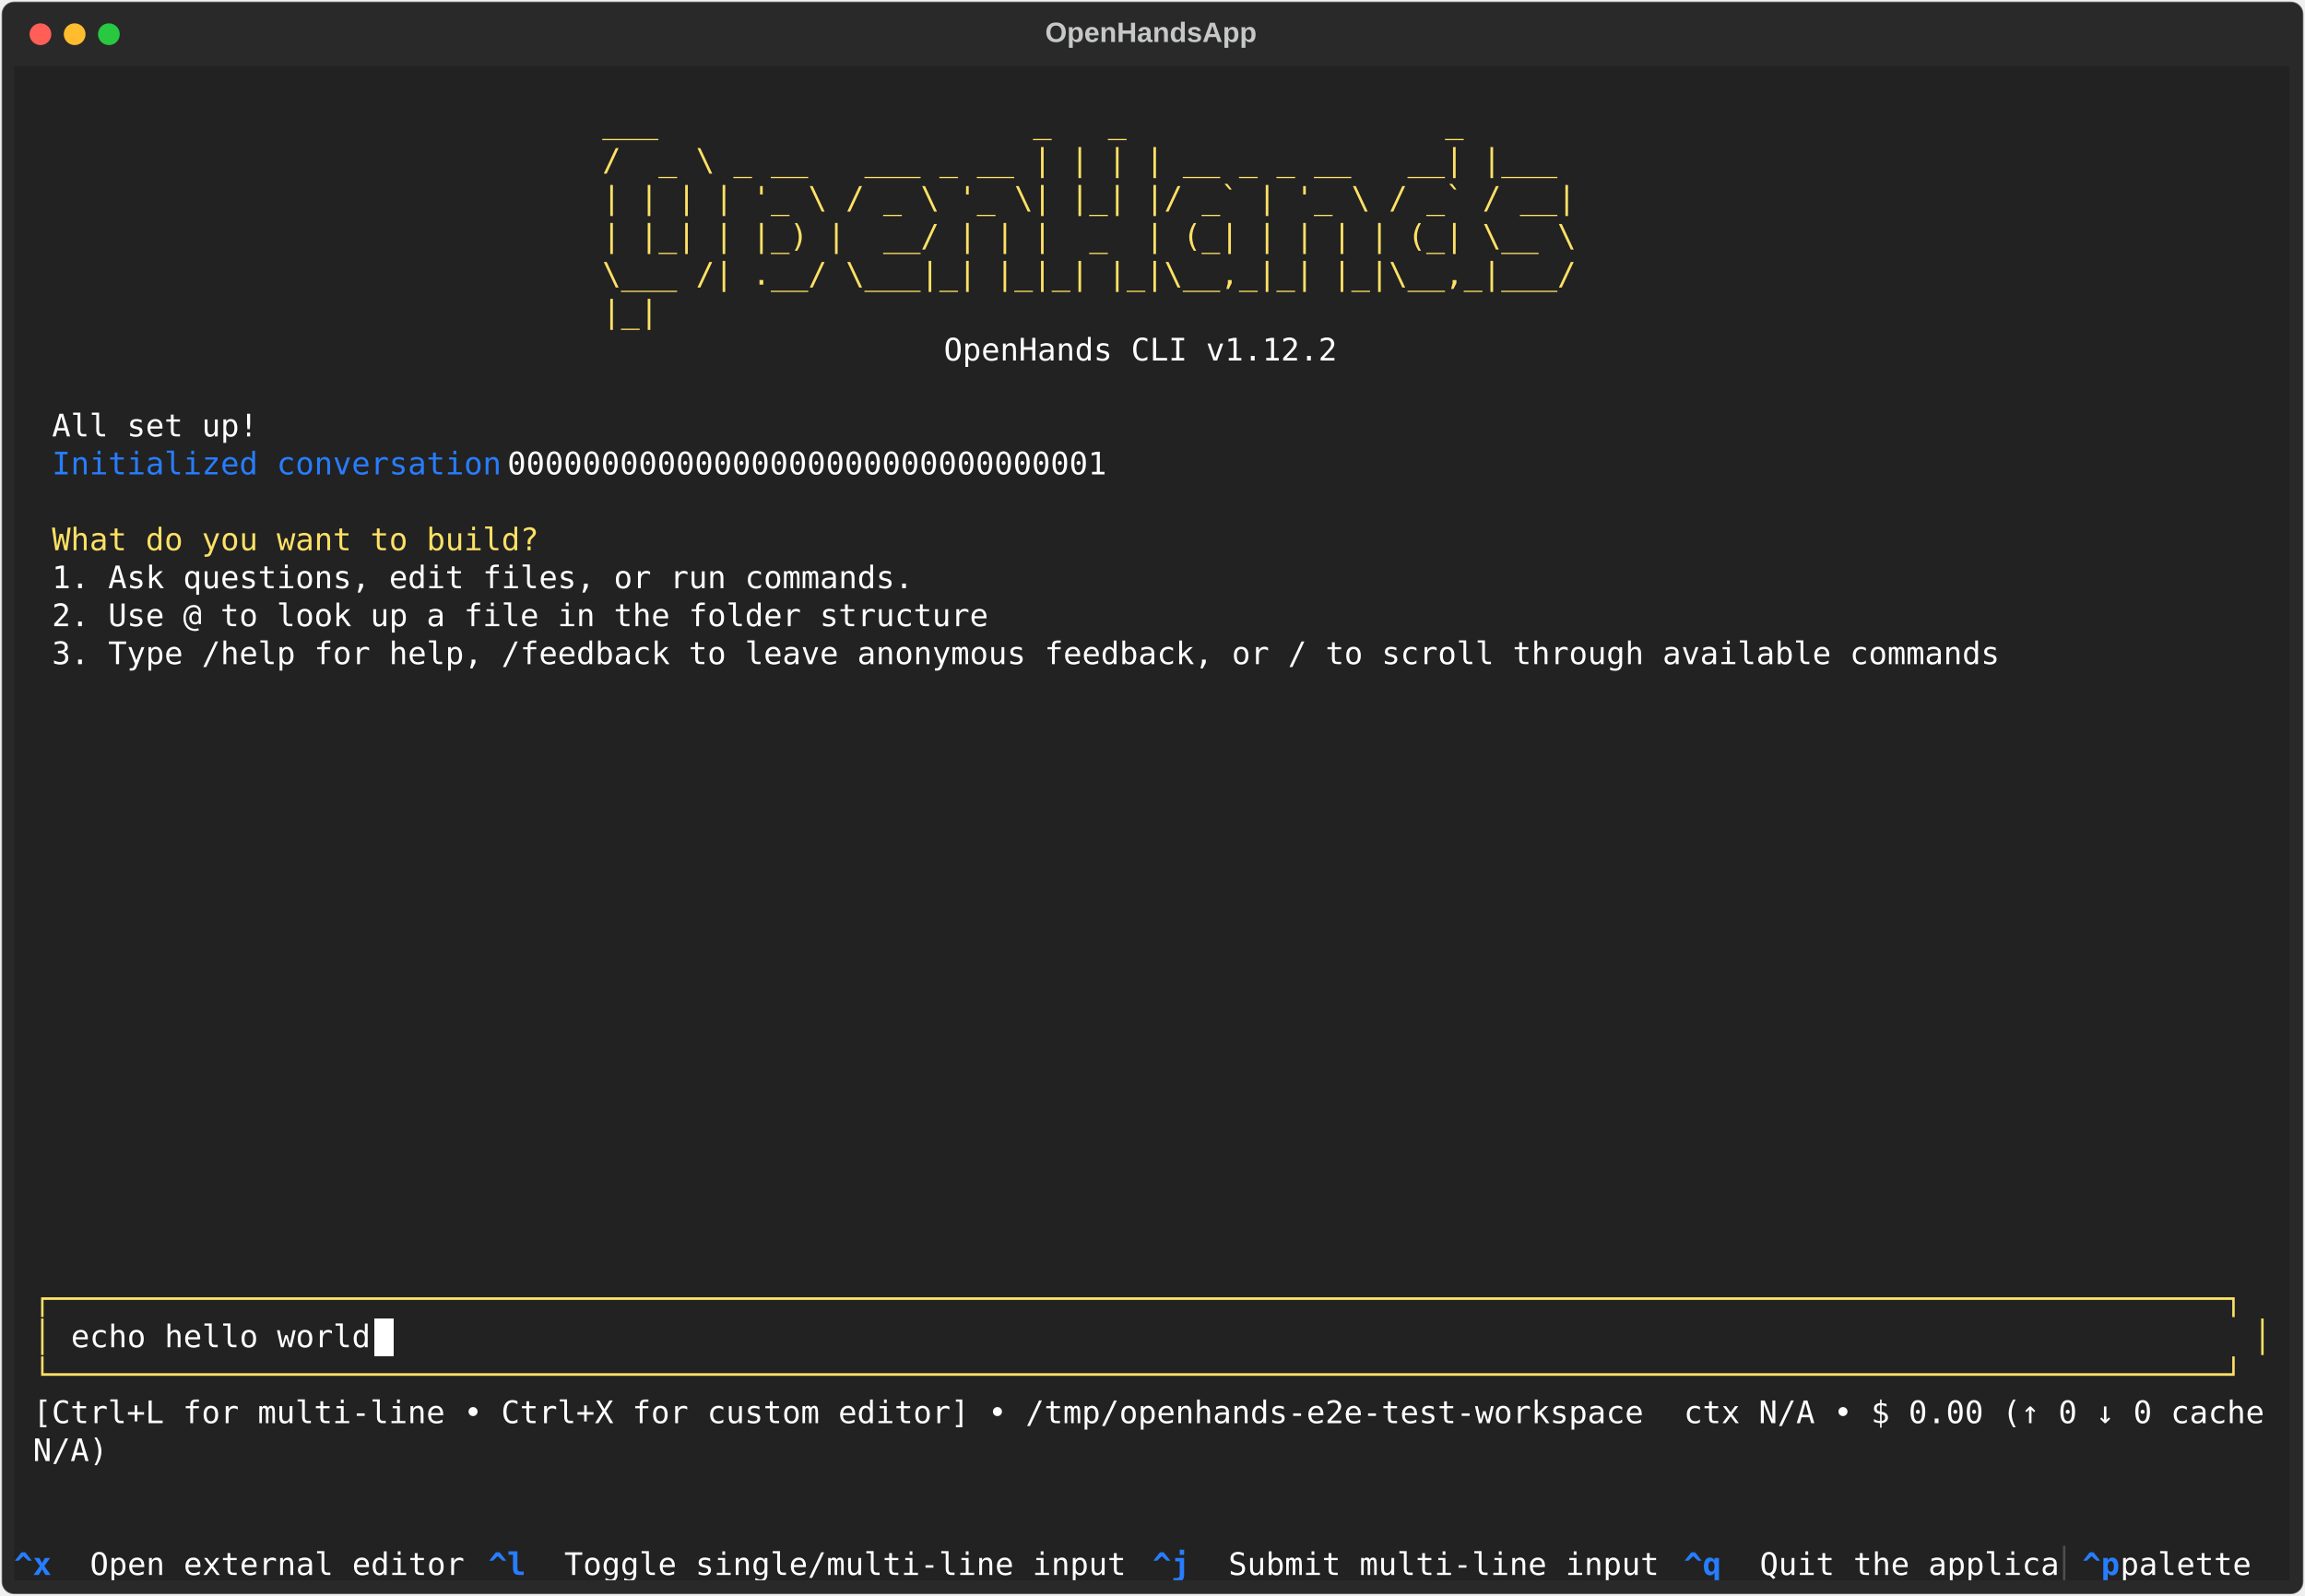
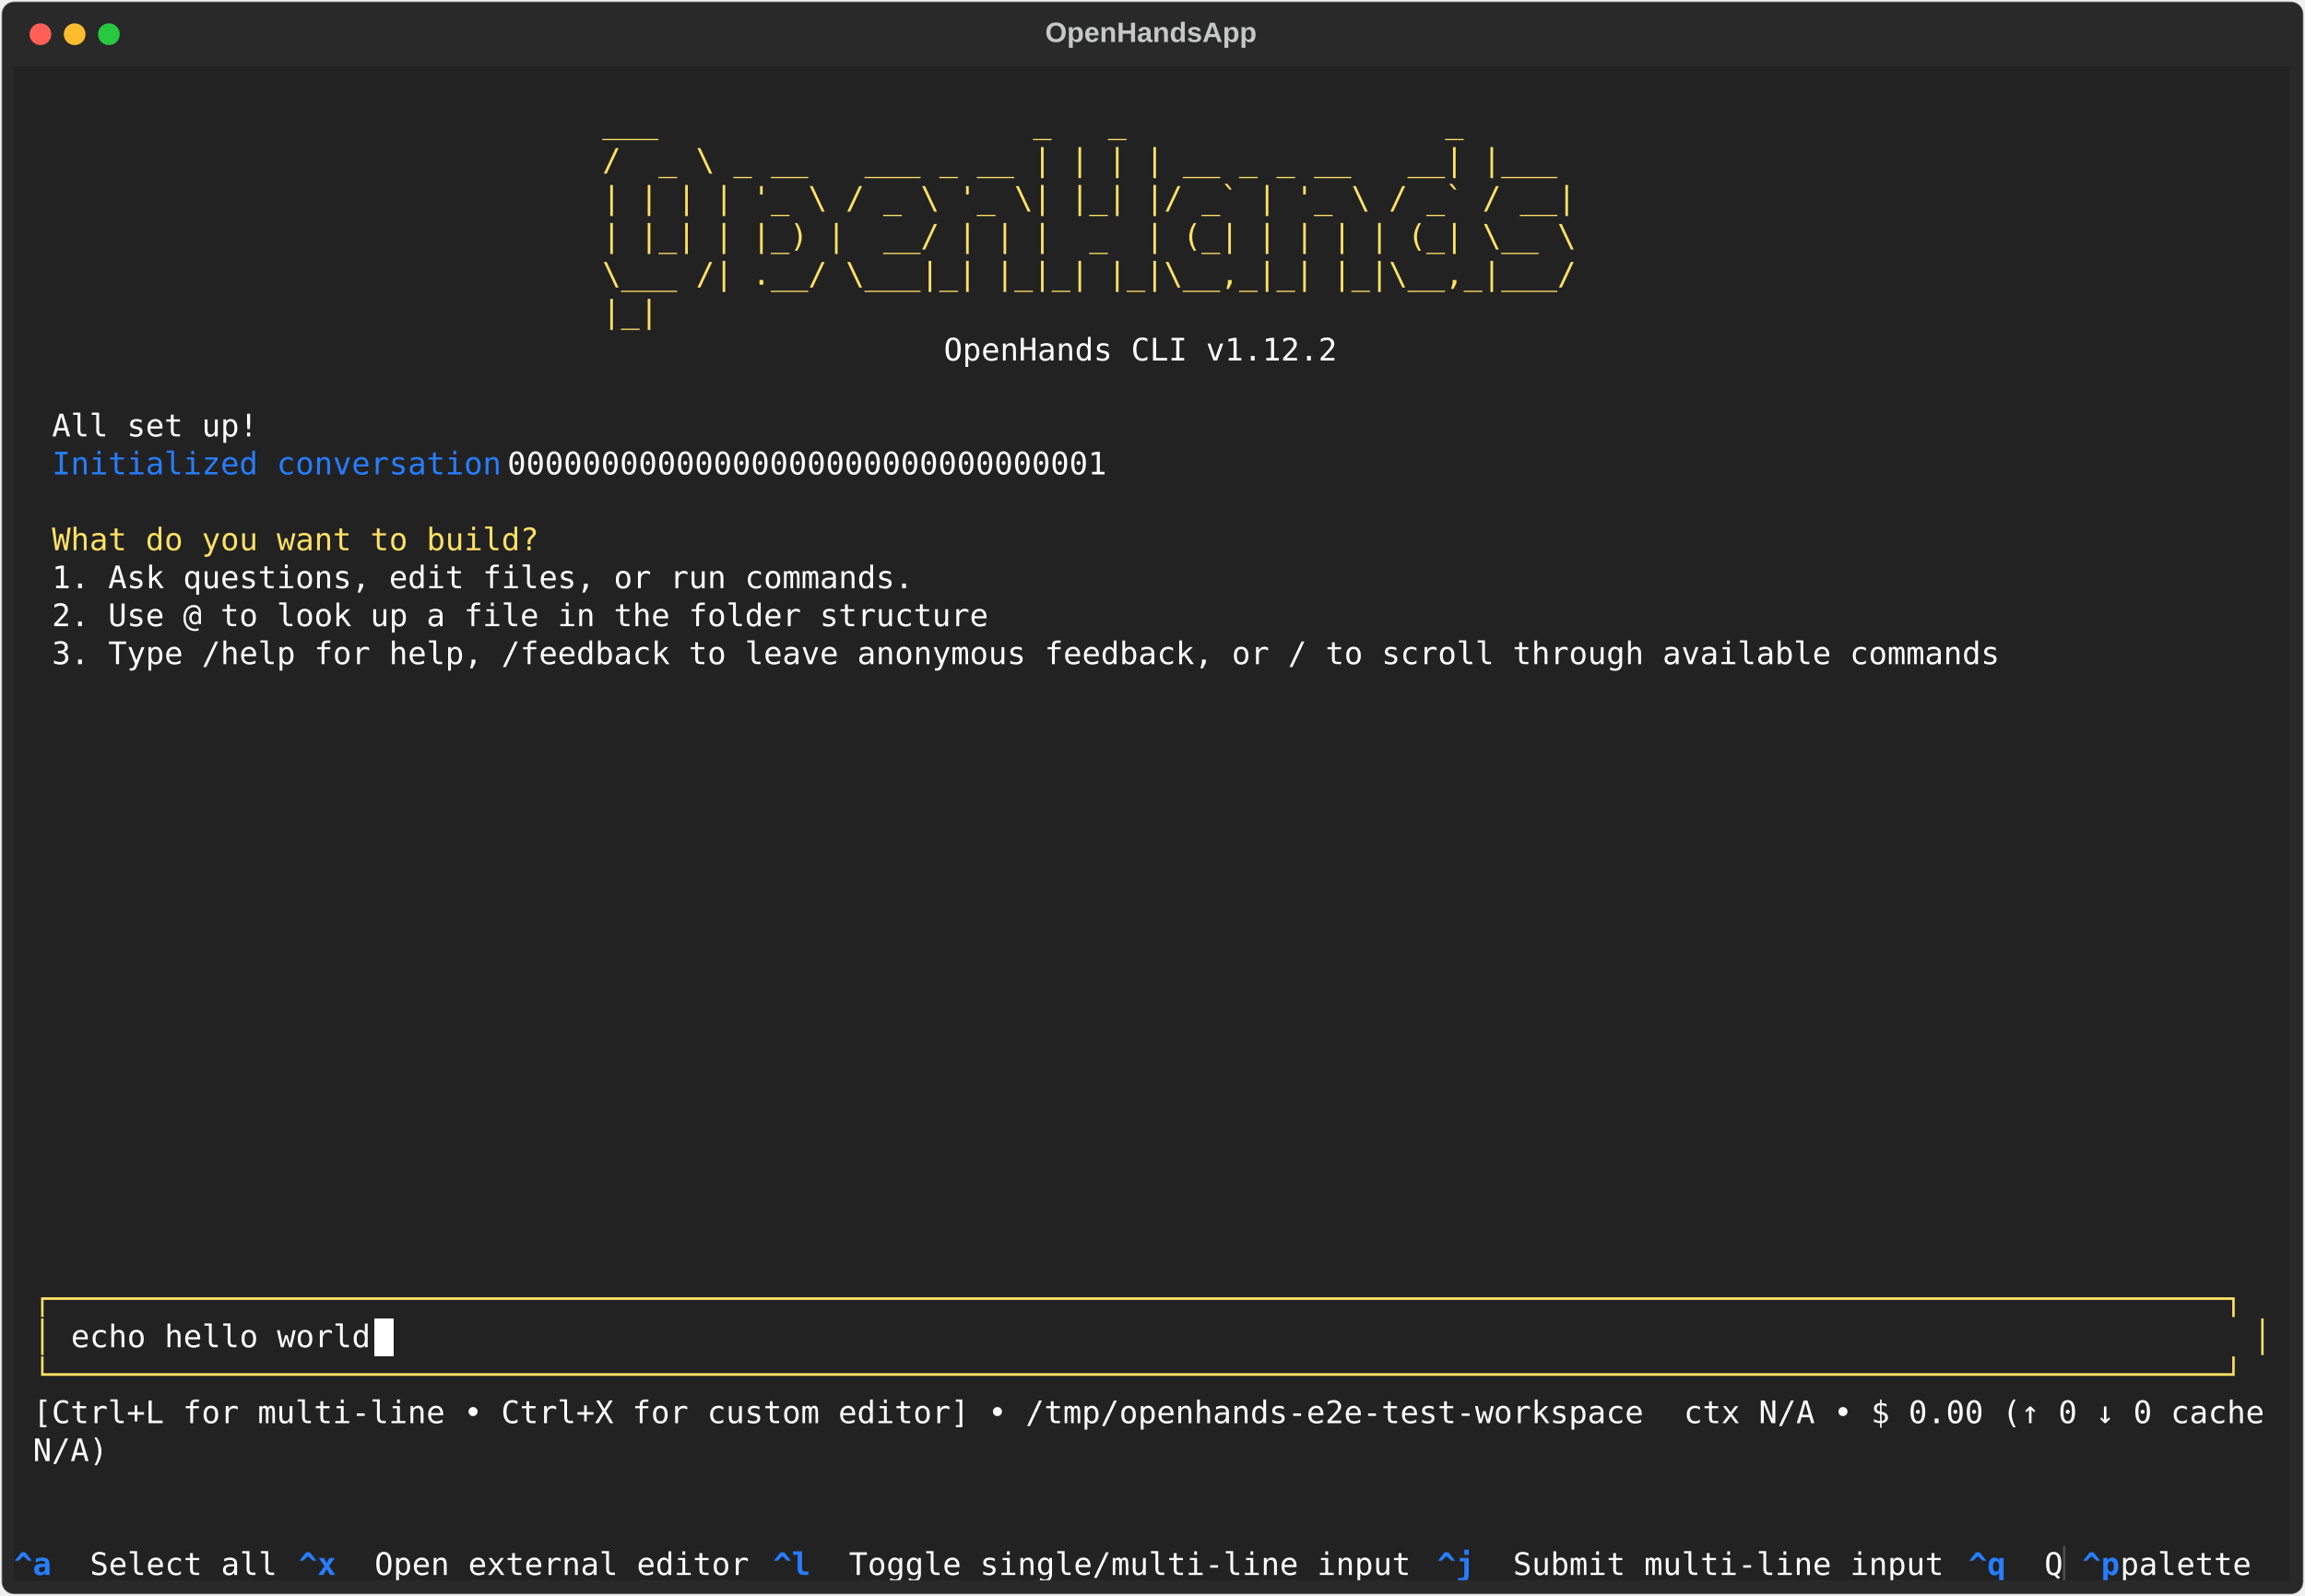
<svg xmlns="http://www.w3.org/2000/svg" class="rich-terminal" viewBox="0 0 1482 1026.0">
  <style>

    @font-face {
        font-family: "Fira Code";
        src: local("FiraCode-Regular"),
                url("https://cdnjs.cloudflare.com/ajax/libs/firacode/6.2.0/woff2/FiraCode-Regular.woff2") format("woff2"),
                url("https://cdnjs.cloudflare.com/ajax/libs/firacode/6.2.0/woff/FiraCode-Regular.woff") format("woff");
        font-style: normal;
        font-weight: 400;
    }
    @font-face {
        font-family: "Fira Code";
        src: local("FiraCode-Bold"),
                url("https://cdnjs.cloudflare.com/ajax/libs/firacode/6.2.0/woff2/FiraCode-Bold.woff2") format("woff2"),
                url("https://cdnjs.cloudflare.com/ajax/libs/firacode/6.2.0/woff/FiraCode-Bold.woff") format("woff");
        font-style: bold;
        font-weight: 700;
    }

    .terminal-matrix {
        font-family: Fira Code, monospace;
        font-size: 20px;
        line-height: 24.4px;
        font-variant-east-asian: full-width;
    }

    .terminal-title {
        font-size: 18px;
        font-weight: bold;
        font-family: arial;
    }

    .terminal-r1 { fill: #c5c8c6 }
.terminal-r2 { fill: #ffe165 }
.terminal-r3 { fill: #ffffff }
.terminal-r4 { fill: #277dff }
.terminal-r5 { fill: #fee165 }
.terminal-r6 { fill: #222222 }
.terminal-r7 { fill: #277dff;font-weight: bold }
.terminal-r8 { fill: #4e4e4e }
    </style>
  <defs>
    <clipPath id="terminal-clip-terminal">
      <rect x="0" y="0" width="1463.0" height="975.0" />
    </clipPath>
    <clipPath id="terminal-line-0">
      <rect x="0" y="1.5" width="1464" height="24.65" />
    </clipPath>
    <clipPath id="terminal-line-1">
      <rect x="0" y="25.9" width="1464" height="24.65" />
    </clipPath>
    <clipPath id="terminal-line-2">
      <rect x="0" y="50.3" width="1464" height="24.65" />
    </clipPath>
    <clipPath id="terminal-line-3">
      <rect x="0" y="74.7" width="1464" height="24.65" />
    </clipPath>
    <clipPath id="terminal-line-4">
      <rect x="0" y="99.1" width="1464" height="24.65" />
    </clipPath>
    <clipPath id="terminal-line-5">
      <rect x="0" y="123.5" width="1464" height="24.65" />
    </clipPath>
    <clipPath id="terminal-line-6">
      <rect x="0" y="147.9" width="1464" height="24.65" />
    </clipPath>
    <clipPath id="terminal-line-7">
      <rect x="0" y="172.3" width="1464" height="24.65" />
    </clipPath>
    <clipPath id="terminal-line-8">
      <rect x="0" y="196.7" width="1464" height="24.65" />
    </clipPath>
    <clipPath id="terminal-line-9">
      <rect x="0" y="221.1" width="1464" height="24.65" />
    </clipPath>
    <clipPath id="terminal-line-10">
      <rect x="0" y="245.5" width="1464" height="24.65" />
    </clipPath>
    <clipPath id="terminal-line-11">
      <rect x="0" y="269.9" width="1464" height="24.65" />
    </clipPath>
    <clipPath id="terminal-line-12">
      <rect x="0" y="294.3" width="1464" height="24.65" />
    </clipPath>
    <clipPath id="terminal-line-13">
      <rect x="0" y="318.7" width="1464" height="24.65" />
    </clipPath>
    <clipPath id="terminal-line-14">
      <rect x="0" y="343.1" width="1464" height="24.65" />
    </clipPath>
    <clipPath id="terminal-line-15">
      <rect x="0" y="367.5" width="1464" height="24.65" />
    </clipPath>
    <clipPath id="terminal-line-16">
      <rect x="0" y="391.9" width="1464" height="24.65" />
    </clipPath>
    <clipPath id="terminal-line-17">
      <rect x="0" y="416.3" width="1464" height="24.65" />
    </clipPath>
    <clipPath id="terminal-line-18">
      <rect x="0" y="440.7" width="1464" height="24.65" />
    </clipPath>
    <clipPath id="terminal-line-19">
      <rect x="0" y="465.1" width="1464" height="24.65" />
    </clipPath>
    <clipPath id="terminal-line-20">
      <rect x="0" y="489.5" width="1464" height="24.65" />
    </clipPath>
    <clipPath id="terminal-line-21">
      <rect x="0" y="513.9" width="1464" height="24.65" />
    </clipPath>
    <clipPath id="terminal-line-22">
      <rect x="0" y="538.3" width="1464" height="24.65" />
    </clipPath>
    <clipPath id="terminal-line-23">
      <rect x="0" y="562.7" width="1464" height="24.65" />
    </clipPath>
    <clipPath id="terminal-line-24">
      <rect x="0" y="587.1" width="1464" height="24.65" />
    </clipPath>
    <clipPath id="terminal-line-25">
      <rect x="0" y="611.5" width="1464" height="24.65" />
    </clipPath>
    <clipPath id="terminal-line-26">
      <rect x="0" y="635.9" width="1464" height="24.65" />
    </clipPath>
    <clipPath id="terminal-line-27">
      <rect x="0" y="660.3" width="1464" height="24.65" />
    </clipPath>
    <clipPath id="terminal-line-28">
      <rect x="0" y="684.7" width="1464" height="24.65" />
    </clipPath>
    <clipPath id="terminal-line-29">
      <rect x="0" y="709.1" width="1464" height="24.65" />
    </clipPath>
    <clipPath id="terminal-line-30">
      <rect x="0" y="733.5" width="1464" height="24.65" />
    </clipPath>
    <clipPath id="terminal-line-31">
      <rect x="0" y="757.9" width="1464" height="24.65" />
    </clipPath>
    <clipPath id="terminal-line-32">
      <rect x="0" y="782.3" width="1464" height="24.65" />
    </clipPath>
    <clipPath id="terminal-line-33">
      <rect x="0" y="806.7" width="1464" height="24.65" />
    </clipPath>
    <clipPath id="terminal-line-34">
      <rect x="0" y="831.1" width="1464" height="24.65" />
    </clipPath>
    <clipPath id="terminal-line-35">
      <rect x="0" y="855.5" width="1464" height="24.65" />
    </clipPath>
    <clipPath id="terminal-line-36">
      <rect x="0" y="879.9" width="1464" height="24.65" />
    </clipPath>
    <clipPath id="terminal-line-37">
      <rect x="0" y="904.3" width="1464" height="24.65" />
    </clipPath>
    <clipPath id="terminal-line-38">
      <rect x="0" y="928.7" width="1464" height="24.65" />
    </clipPath>
  </defs>
  <rect fill="#292929" stroke="rgba(255,255,255,0.35)" stroke-width="1" x="1" y="1" width="1480" height="1024" rx="8" />
  <text class="terminal-title" fill="#c5c8c6" text-anchor="middle" x="740" y="27">OpenHandsApp</text>
  <g transform="translate(26,22)">
    <circle cx="0" cy="0" r="7" fill="#ff5f57" />
    <circle cx="22" cy="0" r="7" fill="#febc2e" />
    <circle cx="44" cy="0" r="7" fill="#28c840" />
  </g>
  <g transform="translate(9, 41)" clip-path="url(#terminal-clip-terminal)">
    <rect fill="#222222" x="0" y="1.5" width="1464" height="24.65" shape-rendering="crispEdges" />
    <rect fill="#222222" x="0" y="25.9" width="378.2" height="24.65" shape-rendering="crispEdges" />
    <rect fill="#222222" x="378.2" y="25.9" width="695.4" height="24.65" shape-rendering="crispEdges" />
    <rect fill="#222222" x="1073.6" y="25.9" width="390.4" height="24.65" shape-rendering="crispEdges" />
    <rect fill="#222222" x="0" y="50.3" width="378.2" height="24.65" shape-rendering="crispEdges" />
    <rect fill="#222222" x="378.2" y="50.3" width="695.4" height="24.65" shape-rendering="crispEdges" />
    <rect fill="#222222" x="1073.6" y="50.3" width="390.4" height="24.65" shape-rendering="crispEdges" />
    <rect fill="#222222" x="0" y="74.7" width="378.2" height="24.65" shape-rendering="crispEdges" />
    <rect fill="#222222" x="378.2" y="74.7" width="695.4" height="24.65" shape-rendering="crispEdges" />
    <rect fill="#222222" x="1073.6" y="74.7" width="390.4" height="24.65" shape-rendering="crispEdges" />
    <rect fill="#222222" x="0" y="99.1" width="378.2" height="24.65" shape-rendering="crispEdges" />
    <rect fill="#222222" x="378.2" y="99.1" width="695.4" height="24.65" shape-rendering="crispEdges" />
    <rect fill="#222222" x="1073.6" y="99.1" width="390.4" height="24.65" shape-rendering="crispEdges" />
    <rect fill="#222222" x="0" y="123.5" width="378.2" height="24.65" shape-rendering="crispEdges" />
    <rect fill="#222222" x="378.2" y="123.5" width="695.4" height="24.65" shape-rendering="crispEdges" />
    <rect fill="#222222" x="1073.6" y="123.5" width="390.4" height="24.65" shape-rendering="crispEdges" />
    <rect fill="#222222" x="0" y="147.9" width="378.2" height="24.65" shape-rendering="crispEdges" />
    <rect fill="#222222" x="378.2" y="147.9" width="695.4" height="24.65" shape-rendering="crispEdges" />
    <rect fill="#222222" x="1073.6" y="147.9" width="390.4" height="24.65" shape-rendering="crispEdges" />
    <rect fill="#222222" x="0" y="172.3" width="597.8" height="24.65" shape-rendering="crispEdges" />
    <rect fill="#222222" x="597.8" y="172.3" width="256.2" height="24.65" shape-rendering="crispEdges" />
    <rect fill="#222222" x="854" y="172.3" width="610" height="24.65" shape-rendering="crispEdges" />
    <rect fill="#222222" x="0" y="196.7" width="1464" height="24.65" shape-rendering="crispEdges" />
    <rect fill="#222222" x="0" y="221.1" width="24.4" height="24.65" shape-rendering="crispEdges" />
    <rect fill="#222222" x="24.4" y="221.1" width="134.2" height="24.65" shape-rendering="crispEdges" />
    <rect fill="#222222" x="158.6" y="221.1" width="1305.4" height="24.65" shape-rendering="crispEdges" />
    <rect fill="#222222" x="0" y="245.5" width="24.4" height="24.65" shape-rendering="crispEdges" />
    <rect fill="#222222" x="24.4" y="245.5" width="292.8" height="24.65" shape-rendering="crispEdges" />
    <rect fill="#222222" x="317.2" y="245.5" width="402.6" height="24.65" shape-rendering="crispEdges" />
    <rect fill="#222222" x="719.8" y="245.5" width="744.2" height="24.65" shape-rendering="crispEdges" />
    <rect fill="#222222" x="0" y="269.9" width="1464" height="24.65" shape-rendering="crispEdges" />
    <rect fill="#222222" x="0" y="294.3" width="24.4" height="24.65" shape-rendering="crispEdges" />
    <rect fill="#222222" x="24.4" y="294.3" width="317.2" height="24.65" shape-rendering="crispEdges" />
    <rect fill="#222222" x="341.6" y="294.3" width="1122.4" height="24.65" shape-rendering="crispEdges" />
    <rect fill="#222222" x="0" y="318.7" width="24.4" height="24.65" shape-rendering="crispEdges" />
    <rect fill="#222222" x="24.4" y="318.7" width="561.2" height="24.65" shape-rendering="crispEdges" />
    <rect fill="#222222" x="585.6" y="318.7" width="878.4" height="24.65" shape-rendering="crispEdges" />
    <rect fill="#222222" x="0" y="343.1" width="24.4" height="24.65" shape-rendering="crispEdges" />
    <rect fill="#222222" x="24.4" y="343.1" width="610" height="24.65" shape-rendering="crispEdges" />
    <rect fill="#222222" x="634.4" y="343.1" width="829.6" height="24.65" shape-rendering="crispEdges" />
    <rect fill="#222222" x="0" y="367.5" width="24.4" height="24.65" shape-rendering="crispEdges" />
    <rect fill="#222222" x="24.4" y="367.5" width="1268.8" height="24.65" shape-rendering="crispEdges" />
    <rect fill="#222222" x="1293.2" y="367.5" width="170.8" height="24.65" shape-rendering="crispEdges" />
    <rect fill="#222222" x="0" y="391.9" width="1464" height="24.65" shape-rendering="crispEdges" />
    <rect fill="#222222" x="0" y="416.3" width="1464" height="24.65" shape-rendering="crispEdges" />
    <rect fill="#222222" x="0" y="440.7" width="1464" height="24.65" shape-rendering="crispEdges" />
    <rect fill="#222222" x="0" y="465.1" width="1464" height="24.65" shape-rendering="crispEdges" />
    <rect fill="#222222" x="0" y="489.5" width="1464" height="24.65" shape-rendering="crispEdges" />
    <rect fill="#222222" x="0" y="513.9" width="1464" height="24.65" shape-rendering="crispEdges" />
    <rect fill="#222222" x="0" y="538.3" width="1464" height="24.65" shape-rendering="crispEdges" />
    <rect fill="#222222" x="0" y="562.7" width="1464" height="24.65" shape-rendering="crispEdges" />
    <rect fill="#222222" x="0" y="587.1" width="1464" height="24.65" shape-rendering="crispEdges" />
    <rect fill="#222222" x="0" y="611.5" width="1464" height="24.65" shape-rendering="crispEdges" />
    <rect fill="#222222" x="0" y="635.9" width="1464" height="24.65" shape-rendering="crispEdges" />
    <rect fill="#222222" x="0" y="660.3" width="1464" height="24.65" shape-rendering="crispEdges" />
    <rect fill="#222222" x="0" y="684.7" width="1464" height="24.65" shape-rendering="crispEdges" />
    <rect fill="#222222" x="0" y="709.1" width="1464" height="24.65" shape-rendering="crispEdges" />
    <rect fill="#222222" x="0" y="733.5" width="1464" height="24.65" shape-rendering="crispEdges" />
    <rect fill="#222222" x="0" y="757.9" width="12.2" height="24.65" shape-rendering="crispEdges" />
    <rect fill="#222222" x="12.2" y="757.9" width="12.2" height="24.65" shape-rendering="crispEdges" />
    <rect fill="#222222" x="24.4" y="757.9" width="1439.6" height="24.65" shape-rendering="crispEdges" />
    <rect fill="#222222" x="0" y="782.3" width="12.2" height="24.65" shape-rendering="crispEdges" />
    <rect fill="#222222" x="12.2" y="782.3" width="1439.6" height="24.65" shape-rendering="crispEdges" />
    <rect fill="#222222" x="1451.8" y="782.3" width="12.2" height="24.65" shape-rendering="crispEdges" />
    <rect fill="#222222" x="0" y="806.7" width="12.2" height="24.65" shape-rendering="crispEdges" />
    <rect fill="#222222" x="12.2" y="806.7" width="12.2" height="24.65" shape-rendering="crispEdges" />
    <rect fill="#222222" x="24.4" y="806.7" width="12.2" height="24.65" shape-rendering="crispEdges" />
    <rect fill="#222222" x="36.6" y="806.7" width="195.2" height="24.65" shape-rendering="crispEdges" />
    <rect fill="#ffffff" x="231.8" y="806.7" width="12.2" height="24.65" shape-rendering="crispEdges" />
    <rect fill="#222222" x="244" y="806.7" width="1183.4" height="24.65" shape-rendering="crispEdges" />
    <rect fill="#222222" x="1427.4" y="806.7" width="12.2" height="24.65" shape-rendering="crispEdges" />
    <rect fill="#222222" x="1439.6" y="806.7" width="12.2" height="24.65" shape-rendering="crispEdges" />
    <rect fill="#222222" x="1451.8" y="806.7" width="12.2" height="24.65" shape-rendering="crispEdges" />
    <rect fill="#222222" x="0" y="831.1" width="12.2" height="24.65" shape-rendering="crispEdges" />
    <rect fill="#222222" x="12.2" y="831.1" width="1439.6" height="24.65" shape-rendering="crispEdges" />
    <rect fill="#222222" x="1451.8" y="831.1" width="12.2" height="24.65" shape-rendering="crispEdges" />
    <rect fill="#222222" x="0" y="855.5" width="12.2" height="24.65" shape-rendering="crispEdges" />
    <rect fill="#222222" x="12.2" y="855.5" width="1061.4" height="24.65" shape-rendering="crispEdges" />
    <rect fill="#222222" x="1073.6" y="855.5" width="378.2" height="24.65" shape-rendering="crispEdges" />
    <rect fill="#222222" x="1451.8" y="855.5" width="12.2" height="24.65" shape-rendering="crispEdges" />
    <rect fill="#222222" x="0" y="879.9" width="12.2" height="24.65" shape-rendering="crispEdges" />
    <rect fill="#222222" x="12.2" y="879.9" width="48.8" height="24.65" shape-rendering="crispEdges" />
    <rect fill="#222222" x="61" y="879.9" width="1403" height="24.65" shape-rendering="crispEdges" />
    <rect fill="#222222" x="0" y="904.3" width="1464" height="24.65" shape-rendering="crispEdges" />
    <rect fill="#222222" x="0" y="928.7" width="1464" height="24.65" shape-rendering="crispEdges" />
    <rect fill="#222222" x="0" y="953.1" width="48.8" height="24.65" shape-rendering="crispEdges" />
-     <rect fill="#222222" x="48.8" y="953.1" width="256.2" height="24.65" shape-rendering="crispEdges" />
-     <rect fill="#222222" x="305" y="953.1" width="48.8" height="24.65" shape-rendering="crispEdges" />
-     <rect fill="#222222" x="353.8" y="953.1" width="378.2" height="24.65" shape-rendering="crispEdges" />
-     <rect fill="#222222" x="732" y="953.1" width="48.8" height="24.65" shape-rendering="crispEdges" />
-     <rect fill="#222222" x="780.8" y="953.1" width="292.8" height="24.65" shape-rendering="crispEdges" />
-     <rect fill="#222222" x="1073.6" y="953.1" width="48.8" height="24.65" shape-rendering="crispEdges" />
-     <rect fill="#222222" x="1122.4" y="953.1" width="195.2" height="24.65" shape-rendering="crispEdges" />
+     <rect fill="#222222" x="48.8" y="953.1" width="134.2" height="24.65" shape-rendering="crispEdges" />
+     <rect fill="#222222" x="183" y="953.1" width="48.8" height="24.65" shape-rendering="crispEdges" />
+     <rect fill="#222222" x="231.8" y="953.1" width="256.2" height="24.65" shape-rendering="crispEdges" />
+     <rect fill="#222222" x="488" y="953.1" width="48.8" height="24.65" shape-rendering="crispEdges" />
+     <rect fill="#222222" x="536.8" y="953.1" width="378.2" height="24.65" shape-rendering="crispEdges" />
+     <rect fill="#222222" x="915" y="953.1" width="48.8" height="24.65" shape-rendering="crispEdges" />
+     <rect fill="#222222" x="963.8" y="953.1" width="292.8" height="24.65" shape-rendering="crispEdges" />
+     <rect fill="#222222" x="1256.6" y="953.1" width="48.8" height="24.65" shape-rendering="crispEdges" />
+     <rect fill="#222222" x="1305.4" y="953.1" width="12.2" height="24.65" shape-rendering="crispEdges" />
    <rect fill="#222222" x="1317.6" y="953.1" width="12.2" height="24.65" shape-rendering="crispEdges" />
    <rect fill="#222222" x="1329.8" y="953.1" width="24.4" height="24.65" shape-rendering="crispEdges" />
    <rect fill="#222222" x="1354.2" y="953.1" width="97.6" height="24.65" shape-rendering="crispEdges" />
    <rect fill="#222222" x="1451.8" y="953.1" width="12.2" height="24.65" shape-rendering="crispEdges" />
    <g class="terminal-matrix">
      <text class="terminal-r1" x="1464" y="20" textLength="12.2" clip-path="url(#terminal-line-0)">
</text>
      <text class="terminal-r2" x="378.2" y="44.4" textLength="695.4" clip-path="url(#terminal-line-1)">     ___                    _   _                 _      </text>
      <text class="terminal-r1" x="1464" y="44.4" textLength="12.2" clip-path="url(#terminal-line-1)">
</text>
      <text class="terminal-r2" x="378.2" y="68.8" textLength="695.4" clip-path="url(#terminal-line-2)">    /  _ \ _ __   ___ _ __ | | | | __ _ _ __   __| |___  </text>
      <text class="terminal-r1" x="1464" y="68.8" textLength="12.2" clip-path="url(#terminal-line-2)">
</text>
      <text class="terminal-r2" x="378.2" y="93.2" textLength="695.4" clip-path="url(#terminal-line-3)">    | | | | '_ \ / _ \ '_ \| |_| |/ _` | '_ \ / _` / __| </text>
      <text class="terminal-r1" x="1464" y="93.2" textLength="12.2" clip-path="url(#terminal-line-3)">
</text>
      <text class="terminal-r2" x="378.2" y="117.6" textLength="695.4" clip-path="url(#terminal-line-4)">    | |_| | |_) |  __/ | | |  _  | (_| | | | | (_| \__ \ </text>
      <text class="terminal-r1" x="1464" y="117.6" textLength="12.2" clip-path="url(#terminal-line-4)">
</text>
      <text class="terminal-r2" x="378.2" y="142" textLength="695.4" clip-path="url(#terminal-line-5)">    \___ /| .__/ \___|_| |_|_| |_|\__,_|_| |_|\__,_|___/ </text>
      <text class="terminal-r1" x="1464" y="142" textLength="12.2" clip-path="url(#terminal-line-5)">
</text>
      <text class="terminal-r2" x="378.2" y="166.4" textLength="695.4" clip-path="url(#terminal-line-6)">          |_|                                            </text>
      <text class="terminal-r1" x="1464" y="166.4" textLength="12.2" clip-path="url(#terminal-line-6)">
</text>
      <text class="terminal-r3" x="597.8" y="190.8" textLength="256.2" clip-path="url(#terminal-line-7)">OpenHands CLI v1.12.2</text>
      <text class="terminal-r1" x="1464" y="190.8" textLength="12.2" clip-path="url(#terminal-line-7)">
</text>
      <text class="terminal-r1" x="1464" y="215.2" textLength="12.2" clip-path="url(#terminal-line-8)">
</text>
      <text class="terminal-r3" x="24.4" y="239.6" textLength="134.2" clip-path="url(#terminal-line-9)">All set up!</text>
      <text class="terminal-r1" x="1464" y="239.6" textLength="12.2" clip-path="url(#terminal-line-9)">
</text>
      <text class="terminal-r4" x="24.4" y="264" textLength="292.8" clip-path="url(#terminal-line-10)">Initialized conversation</text>
      <text class="terminal-r3" x="317.2" y="264" textLength="402.6" clip-path="url(#terminal-line-10)"> 00000000000000000000000000000001</text>
      <text class="terminal-r1" x="1464" y="264" textLength="12.2" clip-path="url(#terminal-line-10)">
</text>
      <text class="terminal-r1" x="1464" y="288.4" textLength="12.2" clip-path="url(#terminal-line-11)">
</text>
      <text class="terminal-r2" x="24.4" y="312.8" textLength="317.2" clip-path="url(#terminal-line-12)">What do you want to build?</text>
      <text class="terminal-r1" x="1464" y="312.8" textLength="12.2" clip-path="url(#terminal-line-12)">
</text>
      <text class="terminal-r3" x="24.4" y="337.2" textLength="561.2" clip-path="url(#terminal-line-13)">1. Ask questions, edit files, or run commands.</text>
      <text class="terminal-r1" x="1464" y="337.2" textLength="12.2" clip-path="url(#terminal-line-13)">
</text>
      <text class="terminal-r3" x="24.4" y="361.6" textLength="610" clip-path="url(#terminal-line-14)">2. Use @ to look up a file in the folder structure</text>
      <text class="terminal-r1" x="1464" y="361.6" textLength="12.2" clip-path="url(#terminal-line-14)">
</text>
      <text class="terminal-r3" x="24.4" y="386" textLength="1268.8" clip-path="url(#terminal-line-15)">3. Type /help for help, /feedback to leave anonymous feedback, or / to scroll through available commands</text>
      <text class="terminal-r1" x="1464" y="386" textLength="12.2" clip-path="url(#terminal-line-15)">
</text>
      <text class="terminal-r1" x="1464" y="410.4" textLength="12.2" clip-path="url(#terminal-line-16)">
</text>
      <text class="terminal-r1" x="1464" y="434.8" textLength="12.2" clip-path="url(#terminal-line-17)">
</text>
      <text class="terminal-r1" x="1464" y="459.2" textLength="12.2" clip-path="url(#terminal-line-18)">
</text>
      <text class="terminal-r1" x="1464" y="483.6" textLength="12.2" clip-path="url(#terminal-line-19)">
</text>
      <text class="terminal-r1" x="1464" y="508" textLength="12.2" clip-path="url(#terminal-line-20)">
</text>
      <text class="terminal-r1" x="1464" y="532.4" textLength="12.2" clip-path="url(#terminal-line-21)">
</text>
      <text class="terminal-r1" x="1464" y="556.8" textLength="12.2" clip-path="url(#terminal-line-22)">
</text>
      <text class="terminal-r1" x="1464" y="581.2" textLength="12.2" clip-path="url(#terminal-line-23)">
</text>
      <text class="terminal-r1" x="1464" y="605.6" textLength="12.2" clip-path="url(#terminal-line-24)">
</text>
      <text class="terminal-r1" x="1464" y="630" textLength="12.2" clip-path="url(#terminal-line-25)">
</text>
      <text class="terminal-r1" x="1464" y="654.4" textLength="12.2" clip-path="url(#terminal-line-26)">
</text>
      <text class="terminal-r1" x="1464" y="678.8" textLength="12.2" clip-path="url(#terminal-line-27)">
</text>
      <text class="terminal-r1" x="1464" y="703.2" textLength="12.2" clip-path="url(#terminal-line-28)">
</text>
      <text class="terminal-r1" x="1464" y="727.6" textLength="12.2" clip-path="url(#terminal-line-29)">
</text>
      <text class="terminal-r1" x="1464" y="752" textLength="12.2" clip-path="url(#terminal-line-30)">
</text>
      <text class="terminal-r1" x="1464" y="776.4" textLength="12.2" clip-path="url(#terminal-line-31)">
</text>
      <text class="terminal-r5" x="12.2" y="800.8" textLength="1439.6" clip-path="url(#terminal-line-32)">┌────────────────────────────────────────────────────────────────────────────────────────────────────────────────────┐</text>
      <text class="terminal-r1" x="1464" y="800.8" textLength="12.2" clip-path="url(#terminal-line-32)">
</text>
      <text class="terminal-r5" x="12.2" y="825.2" textLength="12.2" clip-path="url(#terminal-line-33)">│</text>
      <text class="terminal-r3" x="36.6" y="825.2" textLength="195.2" clip-path="url(#terminal-line-33)">echo hello world</text>
      <text class="terminal-r5" x="1439.6" y="825.2" textLength="12.2" clip-path="url(#terminal-line-33)">│</text>
      <text class="terminal-r1" x="1464" y="825.2" textLength="12.2" clip-path="url(#terminal-line-33)">
</text>
      <text class="terminal-r5" x="12.2" y="849.6" textLength="1439.6" clip-path="url(#terminal-line-34)">└────────────────────────────────────────────────────────────────────────────────────────────────────────────────────┘</text>
      <text class="terminal-r1" x="1464" y="849.6" textLength="12.2" clip-path="url(#terminal-line-34)">
</text>
      <text class="terminal-r3" x="12.2" y="874" textLength="1061.4" clip-path="url(#terminal-line-35)">[Ctrl+L for multi-line • Ctrl+X for custom editor] • /tmp/openhands-e2e-test-workspace </text>
      <text class="terminal-r3" x="1073.6" y="874" textLength="378.2" clip-path="url(#terminal-line-35)">ctx N/A • $ 0.00 (↑ 0 ↓ 0 cache</text>
      <text class="terminal-r1" x="1464" y="874" textLength="12.2" clip-path="url(#terminal-line-35)">
</text>
      <text class="terminal-r3" x="12.2" y="898.4" textLength="48.8" clip-path="url(#terminal-line-36)">N/A)</text>
      <text class="terminal-r1" x="1464" y="898.4" textLength="12.2" clip-path="url(#terminal-line-36)">
</text>
      <text class="terminal-r1" x="1464" y="922.8" textLength="12.2" clip-path="url(#terminal-line-37)">
</text>
      <text class="terminal-r1" x="1464" y="947.2" textLength="12.2" clip-path="url(#terminal-line-38)">
</text>
-       <text class="terminal-r7" x="0" y="971.6" textLength="48.8" clip-path="url(#terminal-line-39)"> ^x </text>
-       <text class="terminal-r3" x="48.8" y="971.6" textLength="256.2" clip-path="url(#terminal-line-39)">Open external editor </text>
-       <text class="terminal-r7" x="305" y="971.6" textLength="48.8" clip-path="url(#terminal-line-39)"> ^l </text>
-       <text class="terminal-r3" x="353.8" y="971.6" textLength="378.2" clip-path="url(#terminal-line-39)">Toggle single/multi-line input </text>
-       <text class="terminal-r7" x="732" y="971.6" textLength="48.8" clip-path="url(#terminal-line-39)"> ^j </text>
-       <text class="terminal-r3" x="780.8" y="971.6" textLength="292.8" clip-path="url(#terminal-line-39)">Submit multi-line input </text>
-       <text class="terminal-r7" x="1073.6" y="971.6" textLength="48.8" clip-path="url(#terminal-line-39)"> ^q </text>
-       <text class="terminal-r3" x="1122.4" y="971.6" textLength="195.2" clip-path="url(#terminal-line-39)">Quit the applica</text>
+       <text class="terminal-r7" x="0" y="971.6" textLength="48.8" clip-path="url(#terminal-line-39)"> ^a </text>
+       <text class="terminal-r3" x="48.8" y="971.6" textLength="134.2" clip-path="url(#terminal-line-39)">Select all </text>
+       <text class="terminal-r7" x="183" y="971.6" textLength="48.8" clip-path="url(#terminal-line-39)"> ^x </text>
+       <text class="terminal-r3" x="231.8" y="971.6" textLength="256.2" clip-path="url(#terminal-line-39)">Open external editor </text>
+       <text class="terminal-r7" x="488" y="971.6" textLength="48.8" clip-path="url(#terminal-line-39)"> ^l </text>
+       <text class="terminal-r3" x="536.8" y="971.6" textLength="378.2" clip-path="url(#terminal-line-39)">Toggle single/multi-line input </text>
+       <text class="terminal-r7" x="915" y="971.6" textLength="48.8" clip-path="url(#terminal-line-39)"> ^j </text>
+       <text class="terminal-r3" x="963.8" y="971.6" textLength="292.8" clip-path="url(#terminal-line-39)">Submit multi-line input </text>
+       <text class="terminal-r7" x="1256.6" y="971.6" textLength="48.8" clip-path="url(#terminal-line-39)"> ^q </text>
+       <text class="terminal-r3" x="1305.4" y="971.6" textLength="12.2" clip-path="url(#terminal-line-39)">Q</text>
      <text class="terminal-r8" x="1317.6" y="971.6" textLength="12.2" clip-path="url(#terminal-line-39)">▏</text>
      <text class="terminal-r7" x="1329.8" y="971.6" textLength="24.4" clip-path="url(#terminal-line-39)">^p</text>
      <text class="terminal-r3" x="1354.2" y="971.6" textLength="97.6" clip-path="url(#terminal-line-39)"> palette</text>
    </g>
  </g>
</svg>
